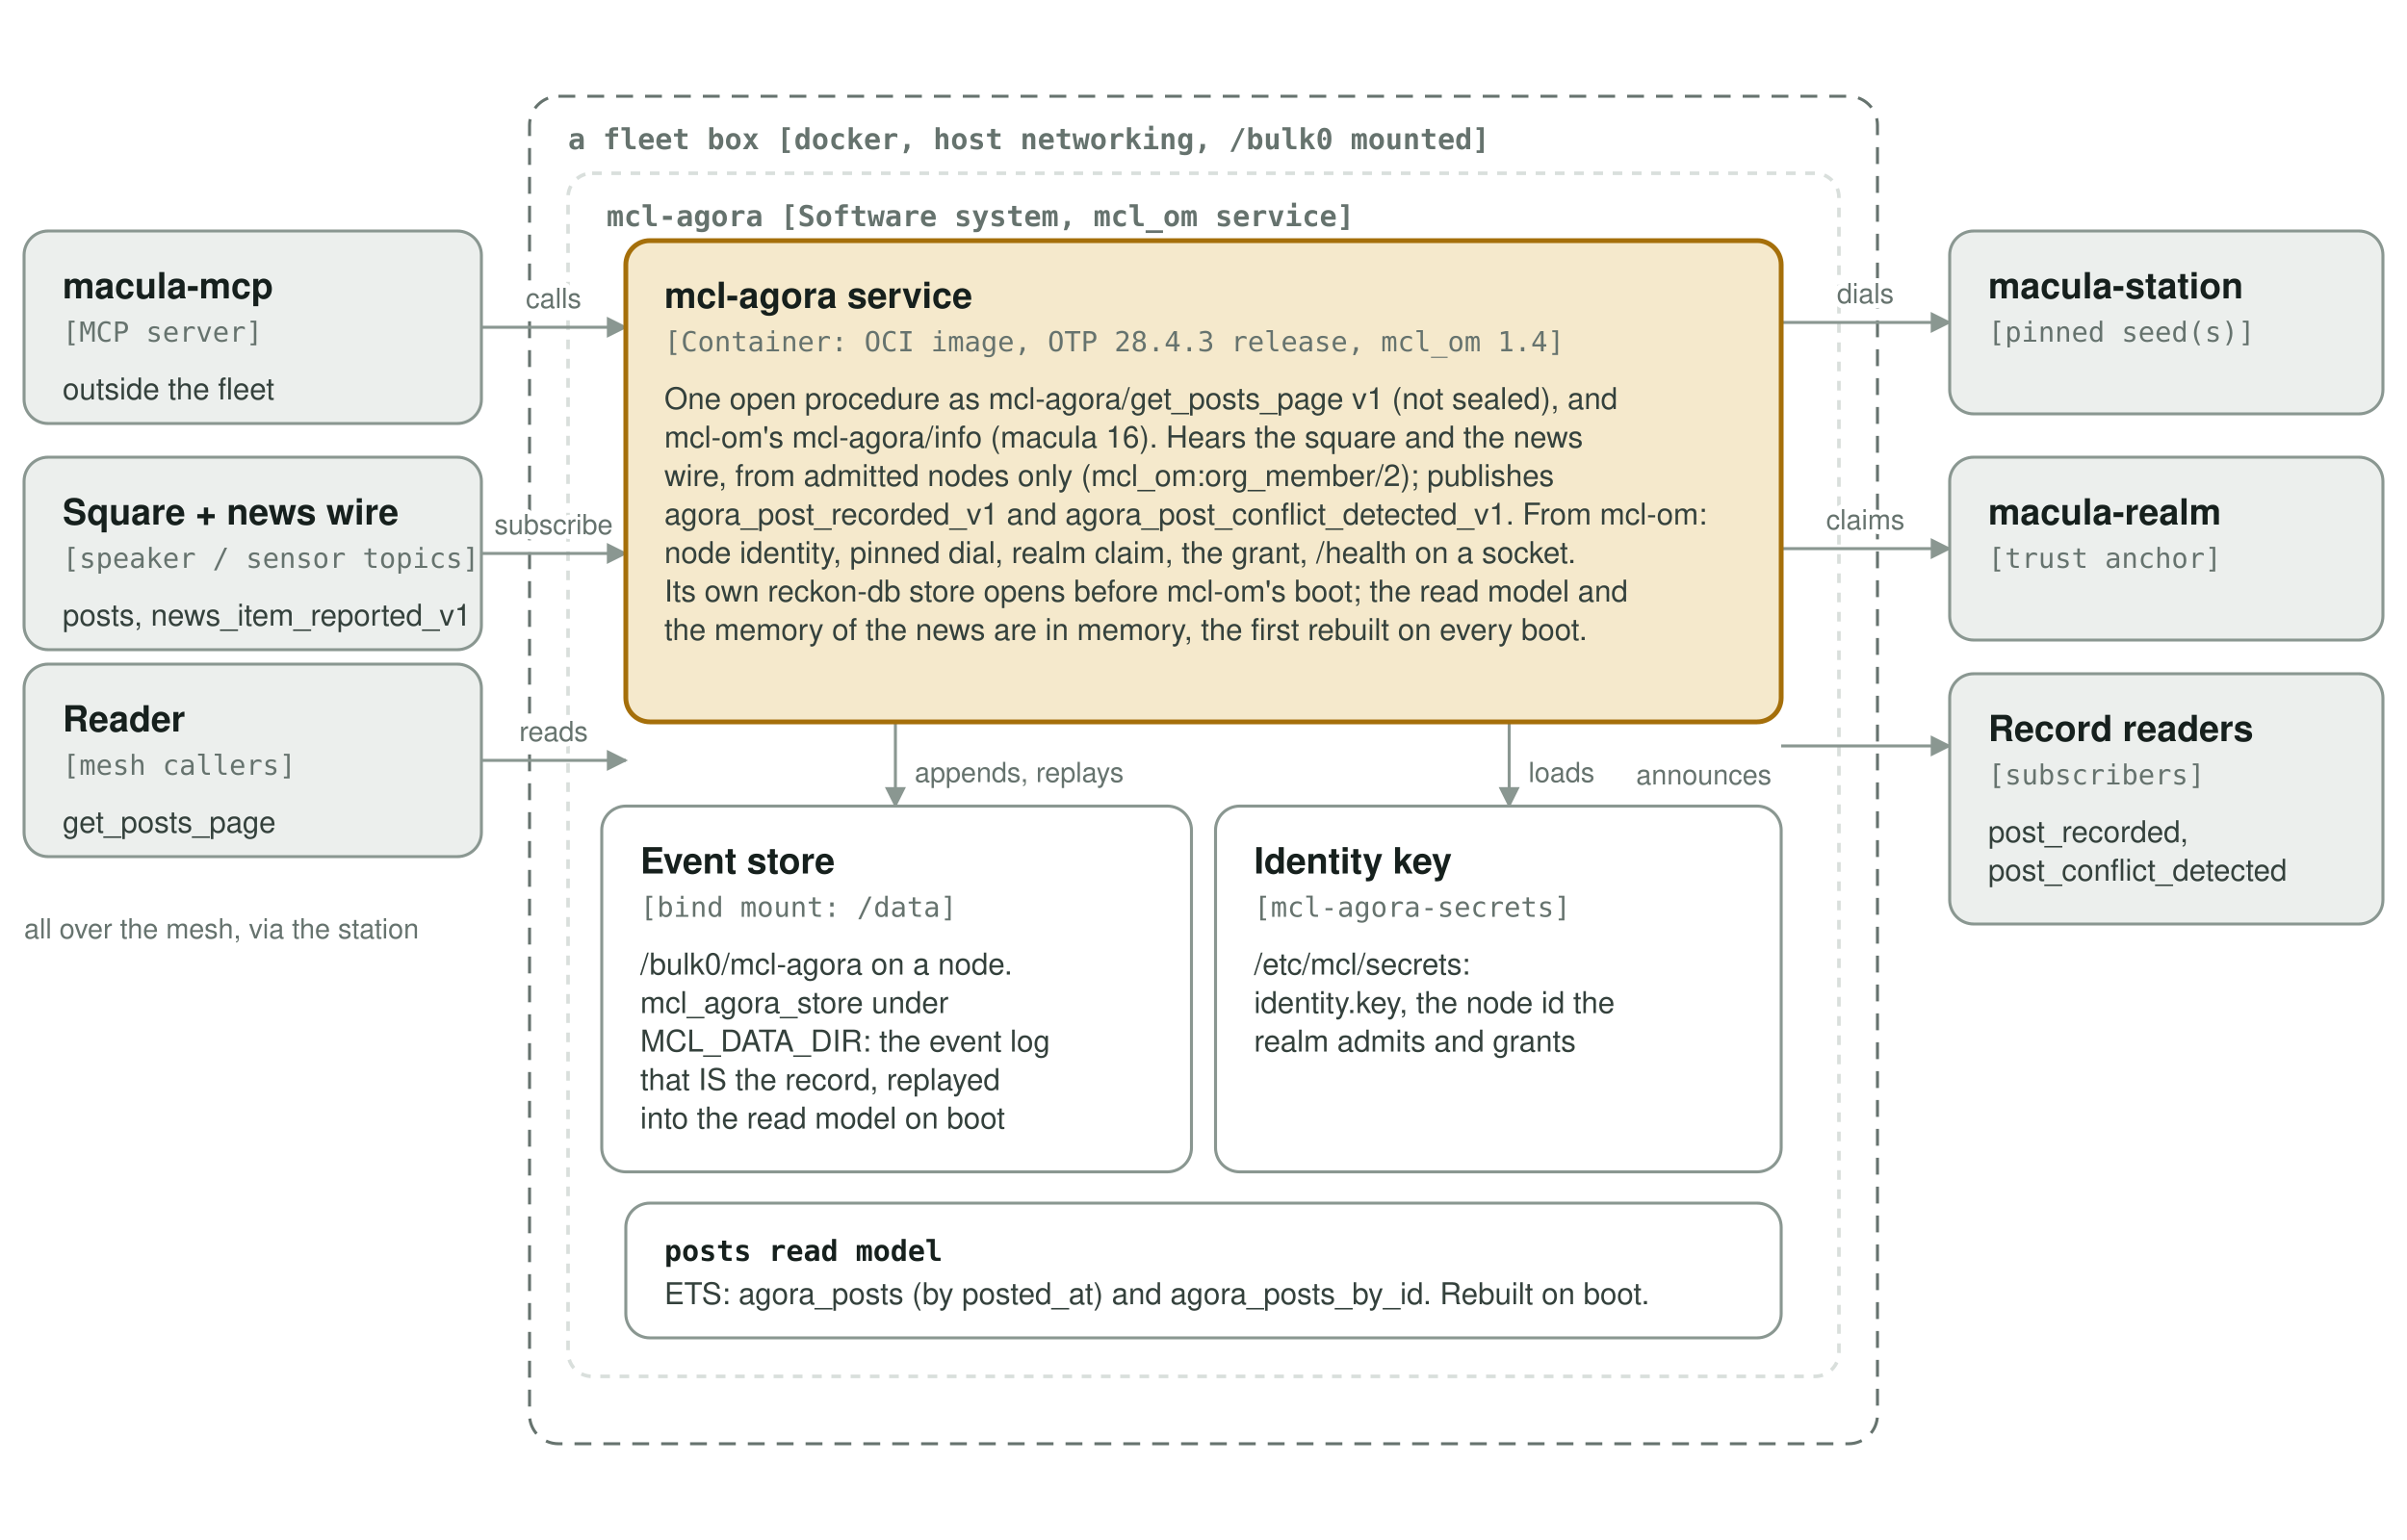
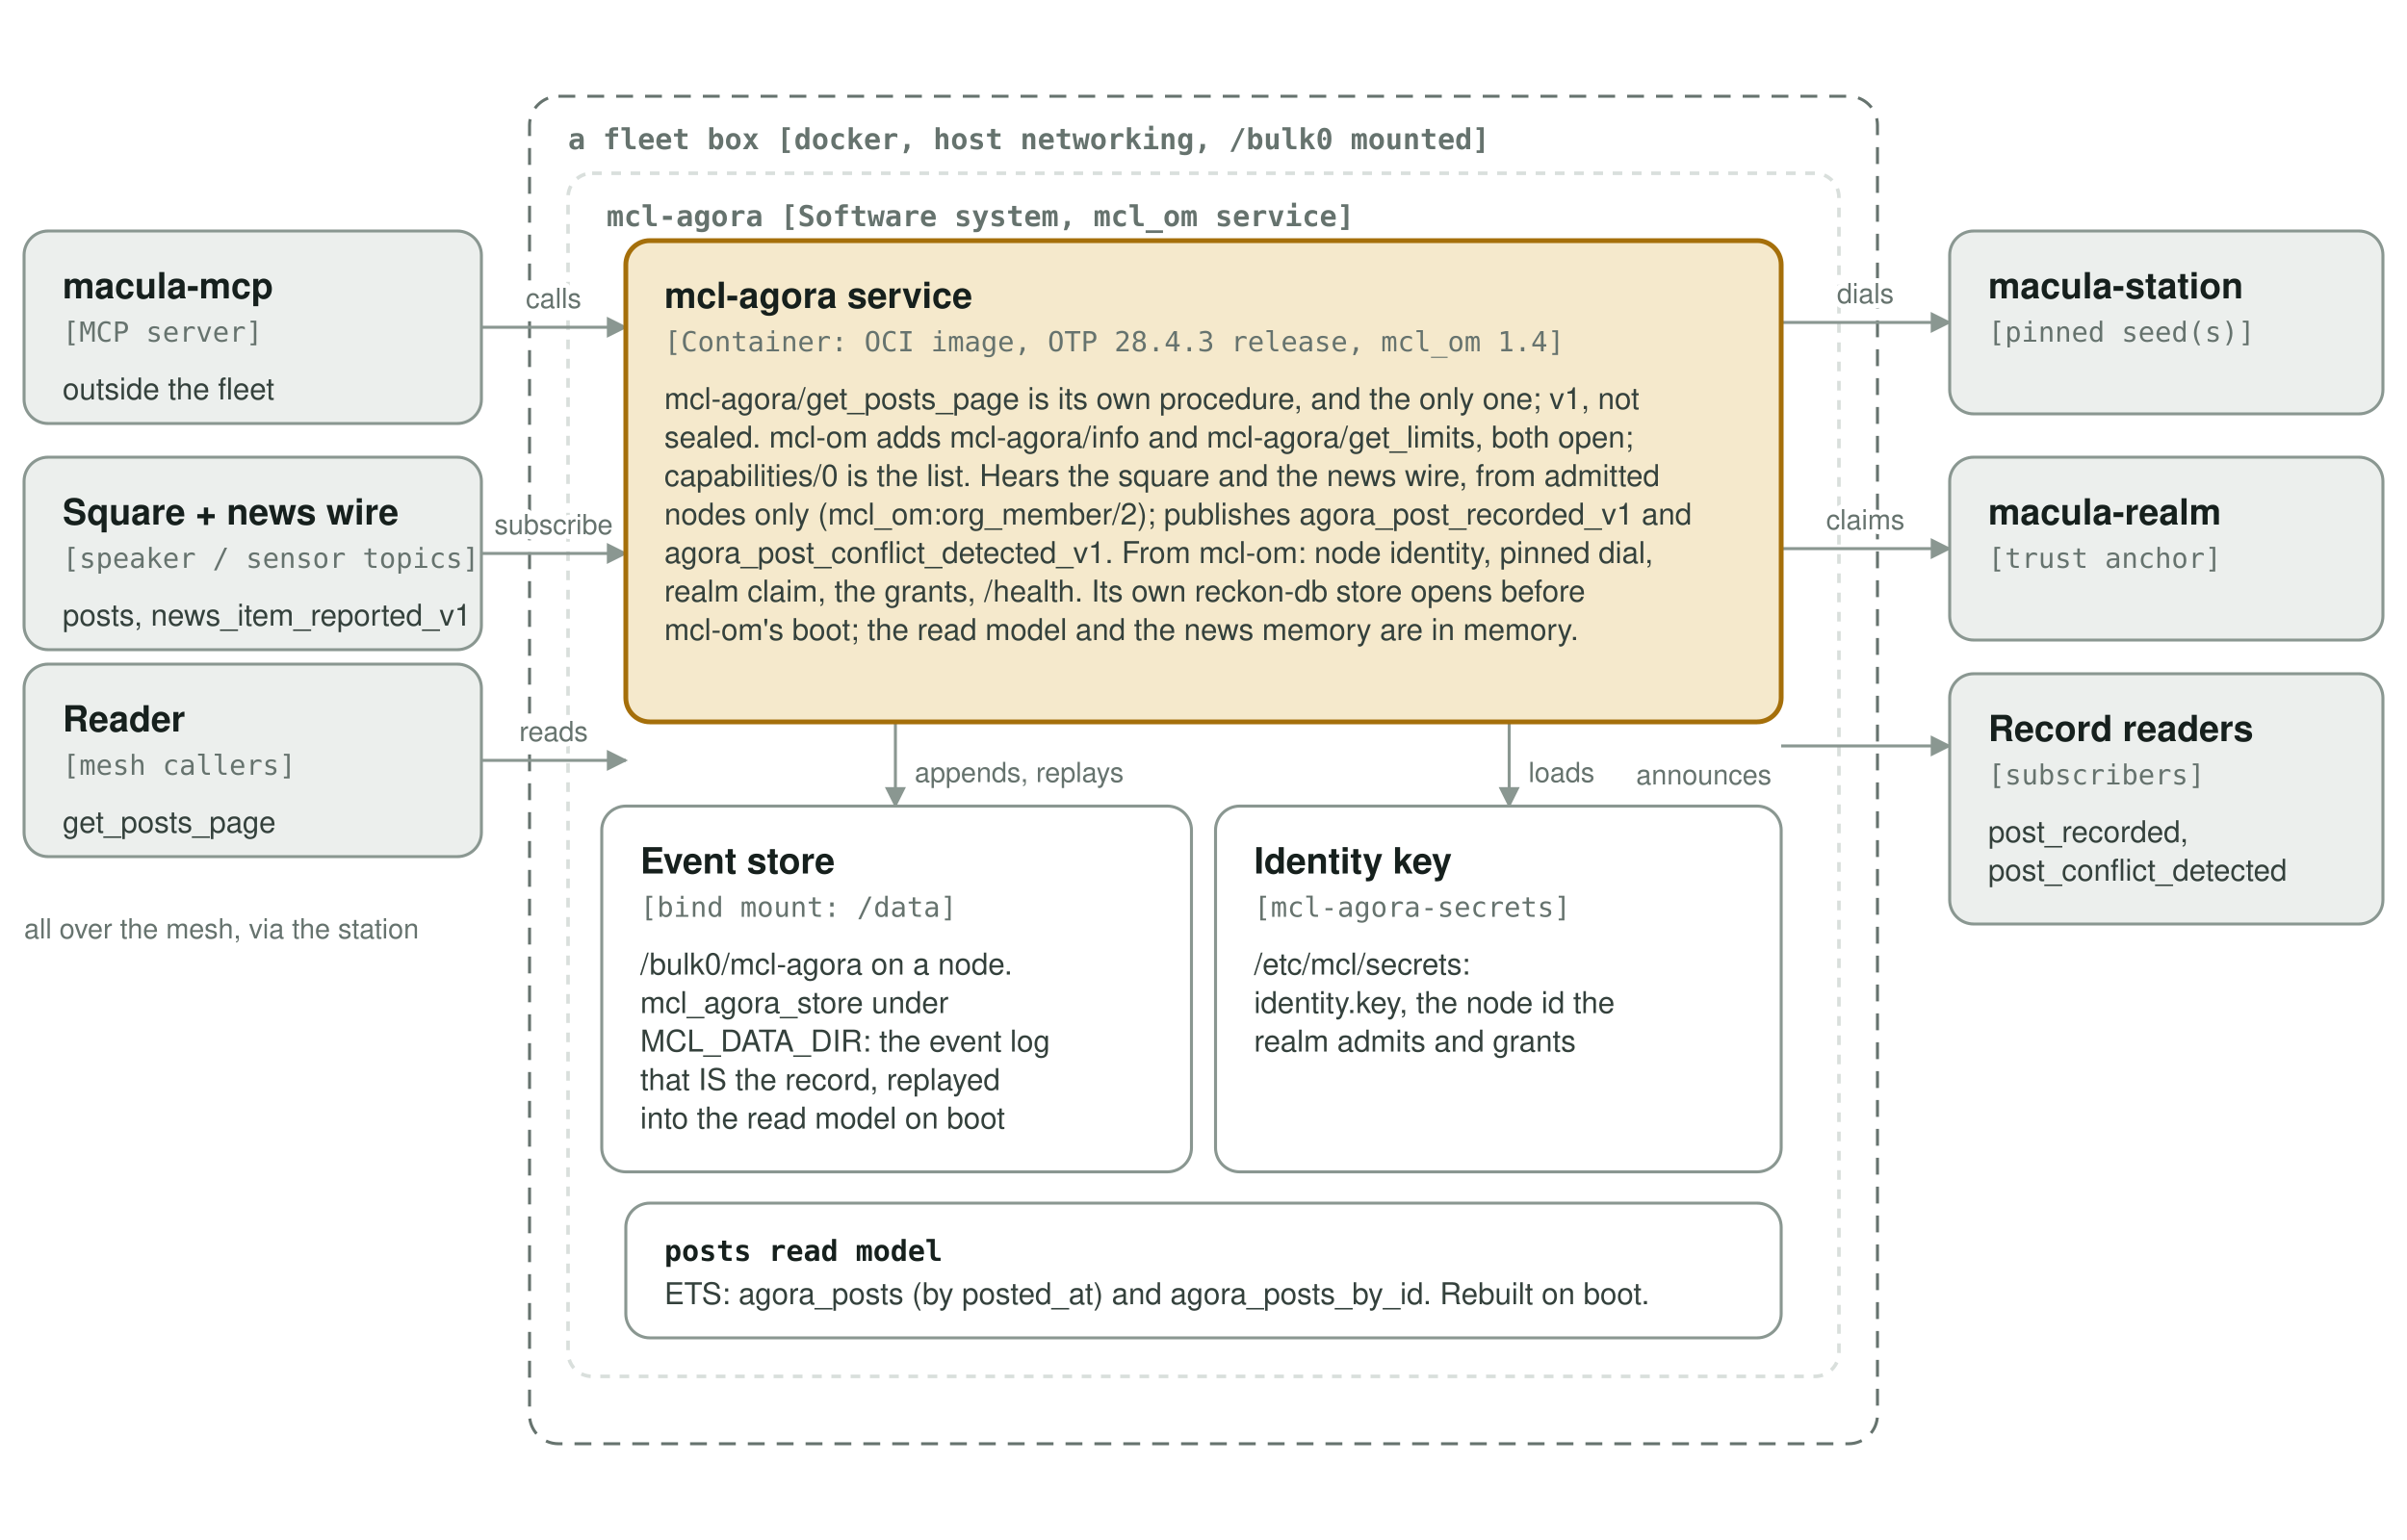
<svg xmlns="http://www.w3.org/2000/svg" viewBox="0 0 1000 640" role="img" aria-label="mcl-agora containers">
  <style>
.t-name { font-family: "Atkinson Hyperlegible", "Segoe UI", system-ui, -apple-system, Helvetica, Arial, sans-serif; font-size: 15px; font-weight: 700; }
.t-desc { font-family: "Atkinson Hyperlegible", "Segoe UI", system-ui, -apple-system, Helvetica, Arial, sans-serif; font-size: 12.5px; }
.t-rel { font-family: "Atkinson Hyperlegible", "Segoe UI", system-ui, -apple-system, Helvetica, Arial, sans-serif; font-size: 11.5px; paint-order: stroke; stroke-width: 4px; stroke-linejoin: round; }
.t-code { font-family: "JetBrains Mono", ui-monospace, Menlo, Consolas, monospace; font-size: 13px; font-weight: 600; }
.t-small { font-size: 12px; }
.t-type { font-family: "JetBrains Mono", ui-monospace, Menlo, Consolas, monospace; font-size: 11.5px; }
.t-bound { font-family: "JetBrains Mono", ui-monospace, Menlo, Consolas, monospace; font-size: 12px; font-weight: 600; }
.edge { fill: none; stroke-width: 1.25; }
.edge-later { fill: none; stroke-width: 1.25; stroke-dasharray: 5 4; }
.bg { fill: #FFFFFF; }
.b-sys { fill: #F5E9CC; stroke: #A56F0A; stroke-width: 2; }
.b-ext { fill: #ECEFED; stroke: #8A9791; stroke-width: 1.25; }
.b-per { fill: #E3EBF2; stroke: #3B5B7A; stroke-width: 1.25; }
.b-cmp { fill: #FFFFFF; stroke: #8A9791; stroke-width: 1.25; }
.b-later { fill: none; stroke: #8A9791; stroke-width: 1.25; stroke-dasharray: 5 4; }
.bound { fill: none; stroke: #66736E; stroke-width: 1.25; stroke-dasharray: 7 5; }
.bound-in { fill: none; stroke: #D9DFDC; stroke-width: 1.5; stroke-dasharray: 4 4; }
.head { fill: #3B5B7A; }
.t-name { fill: #16201D; }
.t-code { fill: #16201D; }
.t-type { fill: #66736E; }
.t-desc { fill: #34413C; }
.t-bound { fill: #66736E; }
.t-rel { fill: #66736E; stroke: #FFFFFF; }
.edge, .edge-later { stroke: #8A9791; }
.arrowhead { fill: #8A9791; }
@media (prefers-color-scheme: dark) {
.bg { fill: #171F1C; }
.b-sys { fill: #3A2E13; stroke: #E3AA3C; stroke-width: 2; }
.b-ext { fill: #1C2421; stroke: #7D8B85; stroke-width: 1.25; }
.b-per { fill: #1D2A36; stroke: #8EB4D8; stroke-width: 1.25; }
.b-cmp { fill: #171F1C; stroke: #7D8B85; stroke-width: 1.25; }
.b-later { fill: none; stroke: #7D8B85; stroke-width: 1.25; stroke-dasharray: 5 4; }
.bound { fill: none; stroke: #93A09A; stroke-width: 1.25; stroke-dasharray: 7 5; }
.bound-in { fill: none; stroke: #2A3431; stroke-width: 1.5; stroke-dasharray: 4 4; }
.head { fill: #8EB4D8; }
.t-name { fill: #E6ECE9; }
.t-code { fill: #E6ECE9; }
.t-type { fill: #93A09A; }
.t-desc { fill: #C3CDC8; }
.t-bound { fill: #93A09A; }
.t-rel { fill: #93A09A; stroke: #171F1C; }
.edge, .edge-later { stroke: #7D8B85; }
.arrowhead { fill: #7D8B85; }
}
</style>
  <defs>
    <marker id="a" viewBox="0 0 10 10" refX="9" refY="5" markerWidth="7" markerHeight="7" orient="auto-start-reverse">
      <path class="arrowhead" d="M0 0L10 5L0 10z" />
    </marker>
  </defs>
  <rect class="bg" x="0" y="0" width="1000" height="640" />
  <rect class="bound" x="220" y="40" width="560" height="560" rx="12" />
  <text class="t-bound" x="236" y="62">a fleet box [docker, host networking, /bulk0 mounted]</text>
  <rect class="bound-in" x="236" y="72" width="528" height="500" rx="10" />
  <text class="t-bound" x="252" y="94">mcl-agora [Software system, mcl_om service]</text>
  <path class="edge" d="M200 136H260" marker-end="url(#a)" />
  <path class="edge" d="M200 230H260" marker-end="url(#a)" />
  <path class="edge" d="M200 316H260" marker-end="url(#a)" />
  <path class="edge" d="M740 134H810" marker-end="url(#a)" />
  <path class="edge" d="M740 228H810" marker-end="url(#a)" />
  <path class="edge" d="M740 310H810" marker-end="url(#a)" />
  <path class="edge" d="M372 300V335" marker-end="url(#a)" />
  <path class="edge" d="M627 300V335" marker-end="url(#a)" />
  <rect class="b-sys" x="260" y="100" width="480" height="200" rx="10" />
  <text class="t-name" x="276" y="128">mcl-agora service</text>
  <text class="t-type" x="276" y="146">[Container: OCI image, OTP 28.4.3 release, mcl_om 1.4]</text>
-   <text class="t-desc" x="276" y="170">One open procedure as mcl-agora/get_posts_page v1 (not sealed), and</text>
-   <text class="t-desc" x="276" y="186">mcl-om's mcl-agora/info (macula 16). Hears the square and the news</text>
-   <text class="t-desc" x="276" y="202">wire, from admitted nodes only (mcl_om:org_member/2); publishes</text>
-   <text class="t-desc" x="276" y="218">agora_post_recorded_v1 and agora_post_conflict_detected_v1. From mcl-om:</text>
-   <text class="t-desc" x="276" y="234">node identity, pinned dial, realm claim, the grant, /health on a socket.</text>
-   <text class="t-desc" x="276" y="250">Its own reckon-db store opens before mcl-om's boot; the read model and</text>
-   <text class="t-desc" x="276" y="266">the memory of the news are in memory, the first rebuilt on every boot.</text>
+   <text class="t-desc" x="276" y="170">mcl-agora/get_posts_page is its own procedure, and the only one; v1, not</text>
+   <text class="t-desc" x="276" y="186">sealed. mcl-om adds mcl-agora/info and mcl-agora/get_limits, both open;</text>
+   <text class="t-desc" x="276" y="202">capabilities/0 is the list. Hears the square and the news wire, from admitted</text>
+   <text class="t-desc" x="276" y="218">nodes only (mcl_om:org_member/2); publishes agora_post_recorded_v1 and</text>
+   <text class="t-desc" x="276" y="234">agora_post_conflict_detected_v1. From mcl-om: node identity, pinned dial,</text>
+   <text class="t-desc" x="276" y="250">realm claim, the grants, /health. Its own reckon-db store opens before</text>
+   <text class="t-desc" x="276" y="266">mcl-om's boot; the read model and the news memory are in memory.</text>
  <rect class="b-cmp" x="250" y="335" width="245" height="152" rx="10" />
  <text class="t-name" x="266" y="363">Event store</text>
  <text class="t-type" x="266" y="381">[bind mount: /data]</text>
  <text class="t-desc" x="266" y="405">/bulk0/mcl-agora on a node.</text>
  <text class="t-desc" x="266" y="421">mcl_agora_store under</text>
  <text class="t-desc" x="266" y="437">MCL_DATA_DIR: the event log</text>
  <text class="t-desc" x="266" y="453">that IS the record, replayed</text>
  <text class="t-desc" x="266" y="469">into the read model on boot</text>
  <rect class="b-cmp" x="505" y="335" width="235" height="152" rx="10" />
  <text class="t-name" x="521" y="363">Identity key</text>
  <text class="t-type" x="521" y="381">[mcl-agora-secrets]</text>
  <text class="t-desc" x="521" y="405">/etc/mcl/secrets:</text>
  <text class="t-desc" x="521" y="421">identity.key, the node id the</text>
  <text class="t-desc" x="521" y="437">realm admits and grants</text>
  <rect class="b-cmp" x="260" y="500" width="480" height="56" rx="10" />
  <text class="t-code t-small" x="276" y="524">posts read model</text>
  <text class="t-desc" x="276" y="542">ETS: agora_posts (by posted_at) and agora_posts_by_id. Rebuilt on boot.</text>
  <rect class="b-ext" x="10" y="96" width="190" height="80" rx="10" />
  <text class="t-name" x="26" y="124">macula-mcp</text>
  <text class="t-type" x="26" y="142">[MCP server]</text>
  <text class="t-desc" x="26" y="166">outside the fleet</text>
  <rect class="b-ext" x="10" y="190" width="190" height="80" rx="10" />
  <text class="t-name" x="26" y="218">Square + news wire</text>
  <text class="t-type" x="26" y="236">[speaker / sensor topics]</text>
  <text class="t-desc" x="26" y="260">posts, news_item_reported_v1</text>
  <rect class="b-ext" x="10" y="276" width="190" height="80" rx="10" />
  <text class="t-name" x="26" y="304">Reader</text>
  <text class="t-type" x="26" y="322">[mesh callers]</text>
  <text class="t-desc" x="26" y="346">get_posts_page</text>
  <rect class="b-ext" x="810" y="96" width="180" height="76" rx="10" />
  <text class="t-name" x="826" y="124">macula-station</text>
  <text class="t-type" x="826" y="142">[pinned seed(s)]</text>
  <rect class="b-ext" x="810" y="190" width="180" height="76" rx="10" />
  <text class="t-name" x="826" y="218">macula-realm</text>
  <text class="t-type" x="826" y="236">[trust anchor]</text>
  <rect class="b-ext" x="810" y="280" width="180" height="104" rx="10" />
  <text class="t-name" x="826" y="308">Record readers</text>
  <text class="t-type" x="826" y="326">[subscribers]</text>
  <text class="t-desc" x="826" y="350">post_recorded,</text>
  <text class="t-desc" x="826" y="366">post_conflict_detected</text>
  <text class="t-rel" x="230" y="128" text-anchor="middle">calls</text>
  <text class="t-rel" x="230" y="222" text-anchor="middle">subscribe</text>
  <text class="t-rel" x="230" y="308" text-anchor="middle">reads</text>
  <text class="t-rel" x="10" y="390">all over the mesh, via the station</text>
  <text class="t-rel" x="775" y="126" text-anchor="middle">dials</text>
  <text class="t-rel" x="775" y="220" text-anchor="middle">claims</text>
  <text class="t-rel" x="736" y="326" text-anchor="end">announces</text>
  <text class="t-rel" x="380" y="325">appends, replays</text>
  <text class="t-rel" x="635" y="325">loads</text>
</svg>
